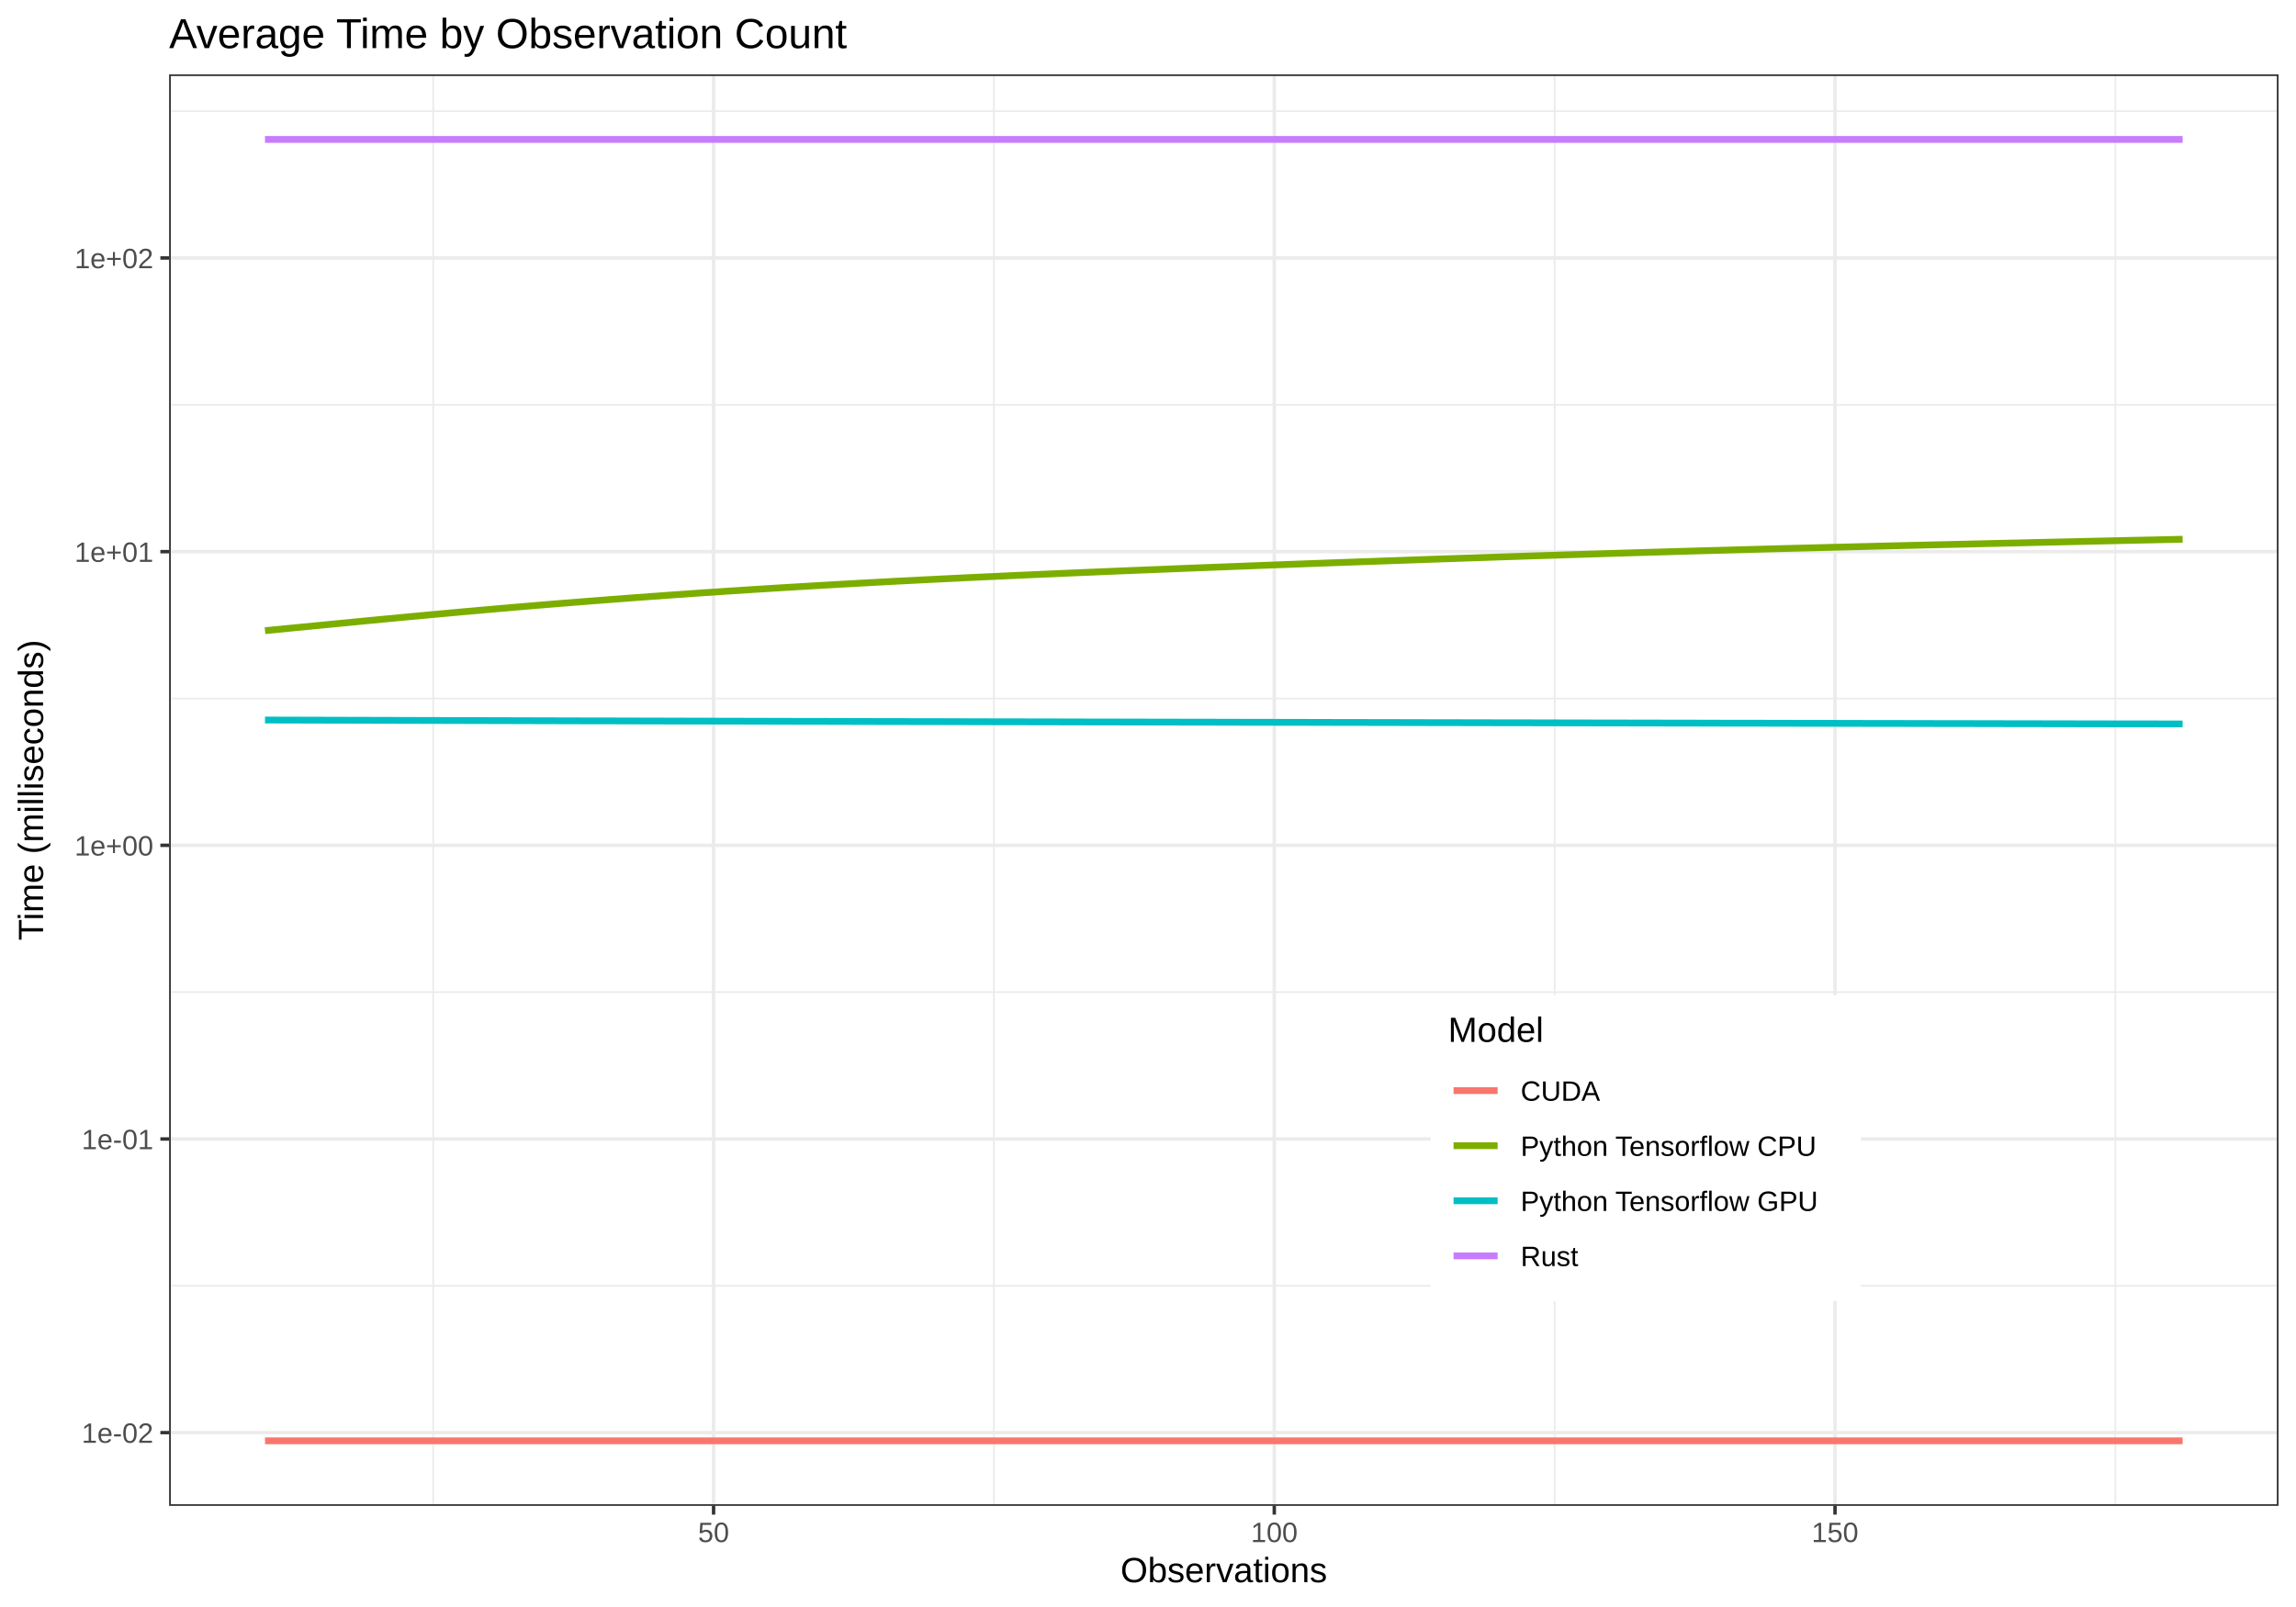
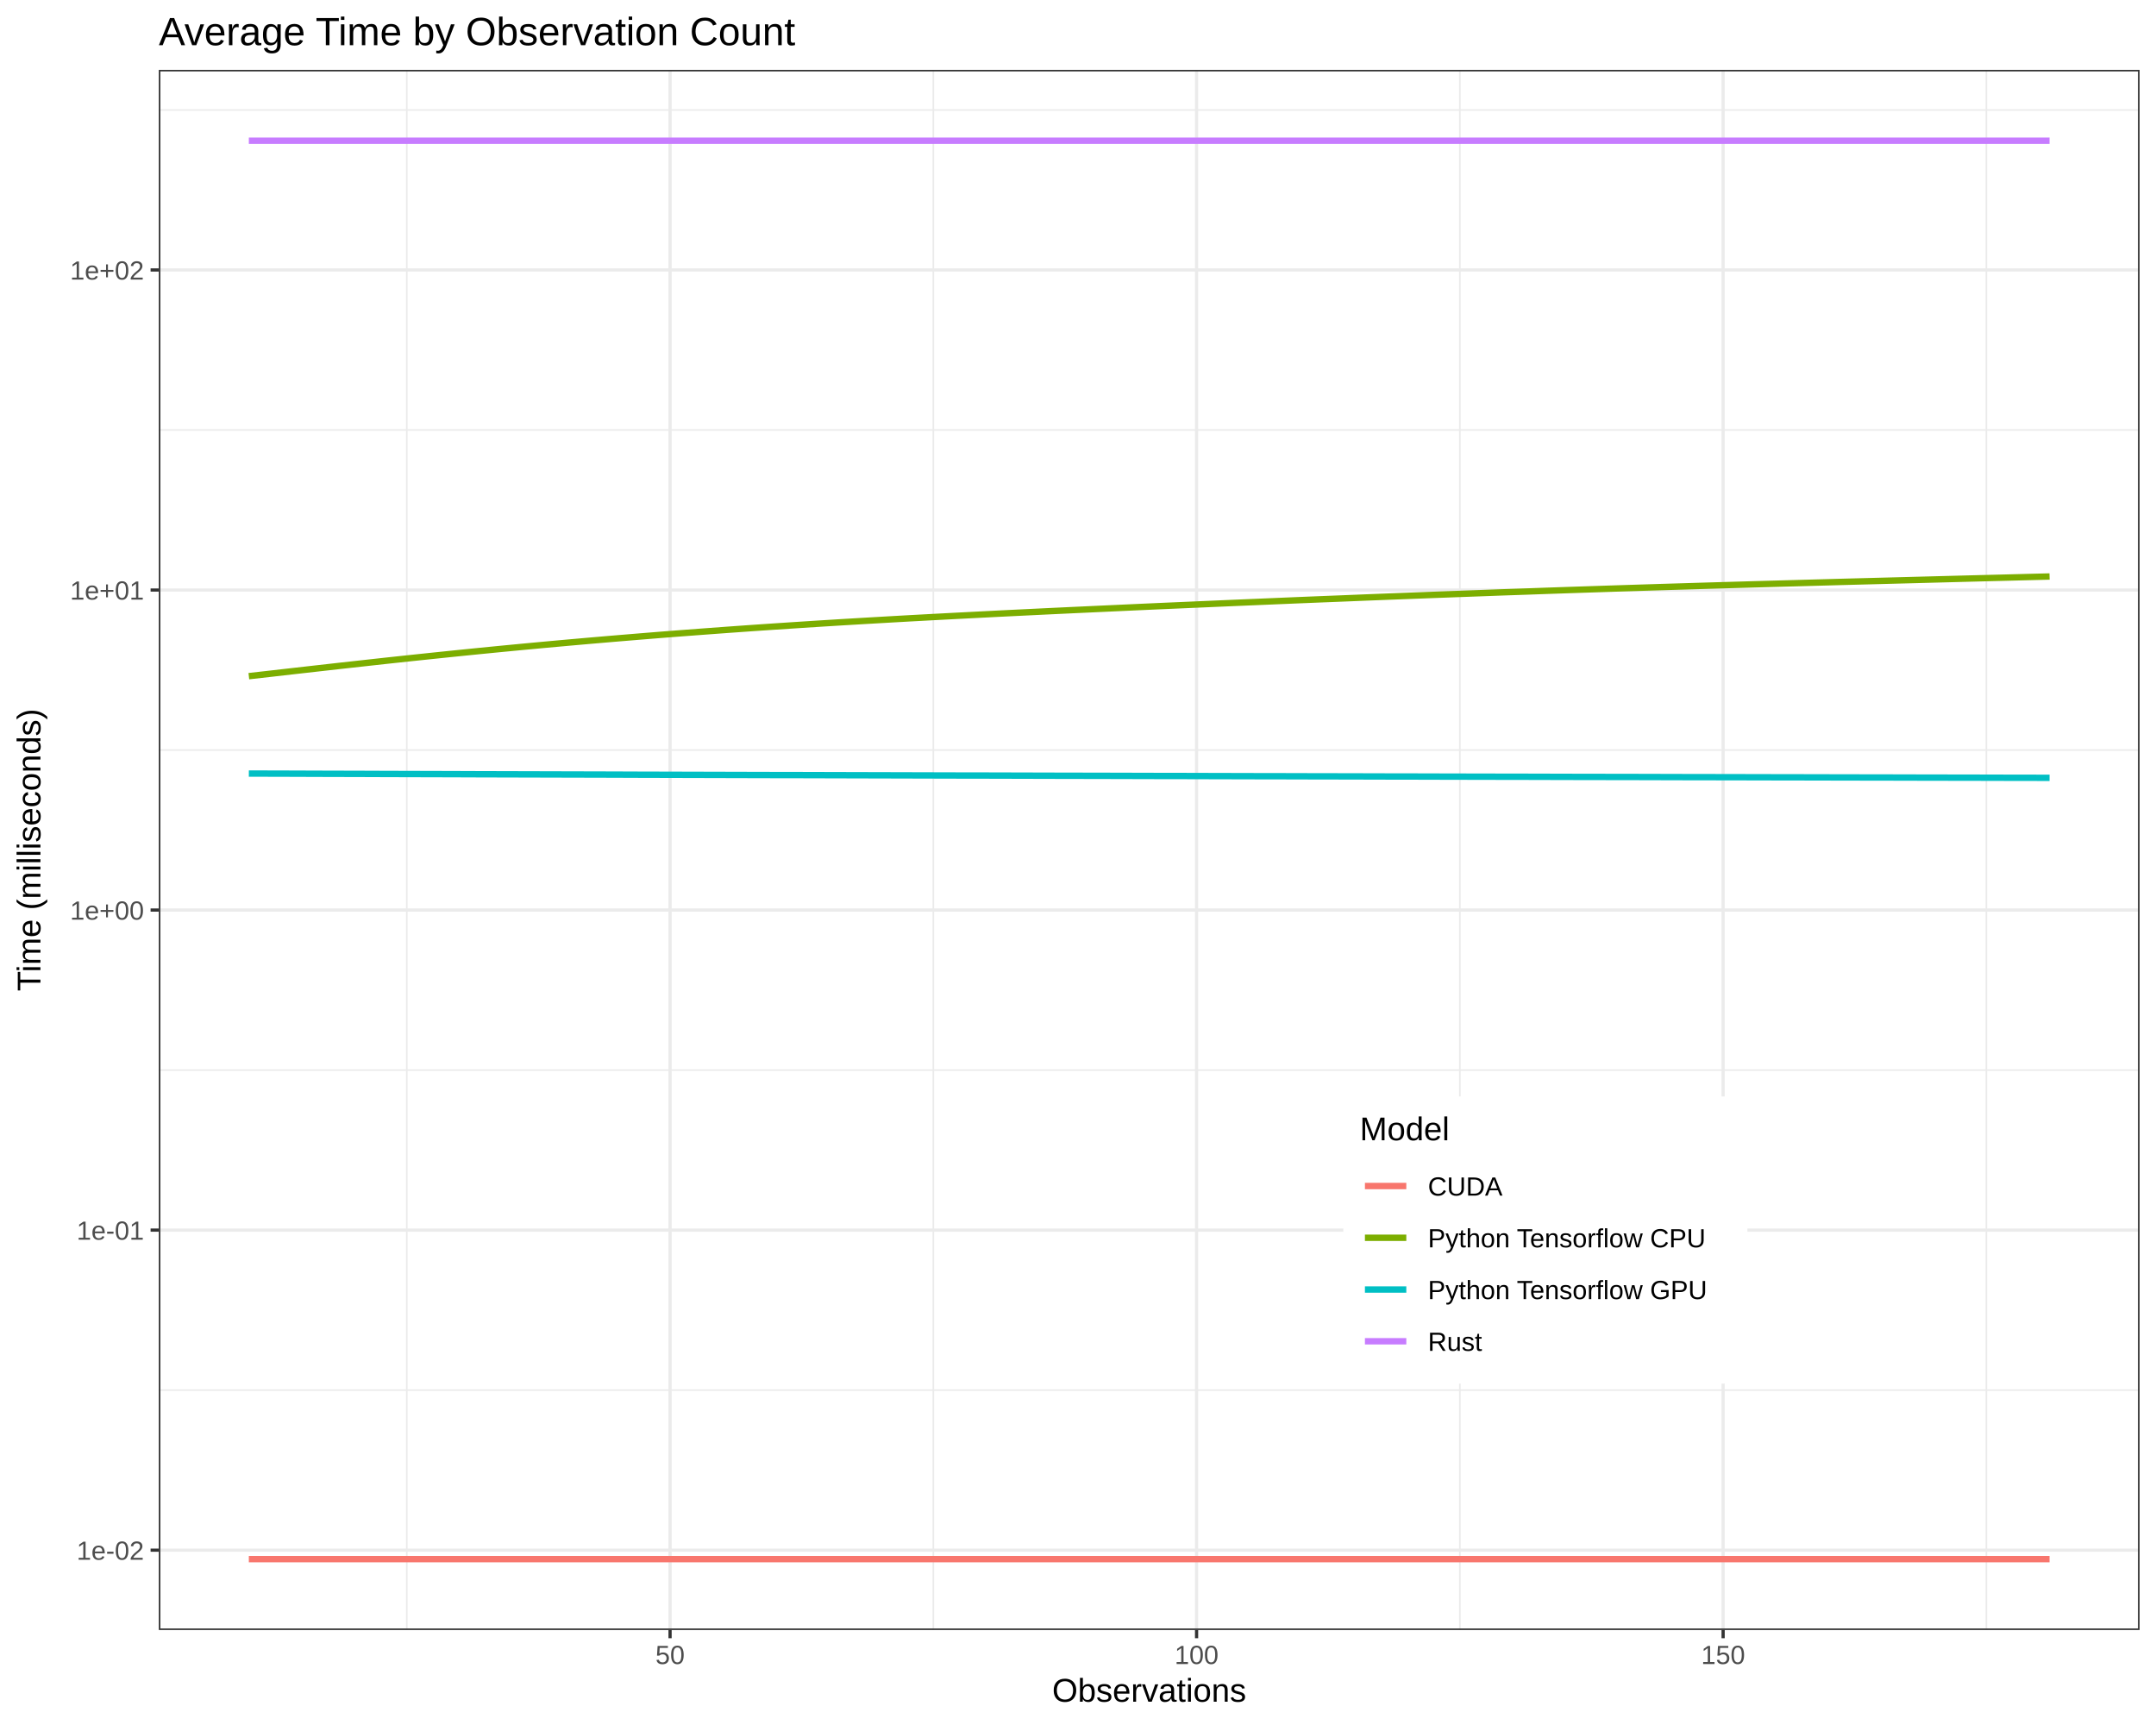
- <svg xmlns="http://www.w3.org/2000/svg" class="svglite" width="720.00pt" height="504.00pt" viewBox="0 0 720.00 504.00">
+ <svg xmlns="http://www.w3.org/2000/svg" class="svglite" width="720.00pt" height="576.00pt" viewBox="0 0 720.00 576.00">
  <defs>
    <style type="text/css">
    .svglite line, .svglite polyline, .svglite polygon, .svglite path, .svglite rect, .svglite circle {
      fill: none;
      stroke: #000000;
      stroke-linecap: round;
      stroke-linejoin: round;
      stroke-miterlimit: 10.00;
    }
    .svglite text {
      white-space: pre;
    }
  </style>
  </defs>
  <rect width="100%" height="100%" style="stroke: none; fill: #FFFFFF;" />
  <defs>
-     <clipPath id="cpMC4wMHw3MjAuMDB8MC4wMHw1MDQuMDA=">
-       <rect x="0.00" y="0.00" width="720.00" height="504.00" />
+     <clipPath id="cpMC4wMHw3MjAuMDB8MC4wMHw1NzYuMDA=">
+       <rect x="0.00" y="0.00" width="720.00" height="576.00" />
    </clipPath>
  </defs>
-   <g clip-path="url(#cpMC4wMHw3MjAuMDB8MC4wMHw1MDQuMDA=)">
-     <rect x="-0" y="0.00" width="720.00" height="504.00" style="stroke-width: 1.07; stroke: #FFFFFF; fill: #FFFFFF;" />
+   <g clip-path="url(#cpMC4wMHw3MjAuMDB8MC4wMHw1NzYuMDA=)">
+     <rect x="-0" y="0.00" width="720.00" height="576.00" style="stroke-width: 1.07; stroke: #FFFFFF; fill: #FFFFFF;" />
  </g>
  <defs>
-     <clipPath id="cpNTMuMDN8NzE0LjUyfDIzLjMyfDQ3Mi4yOQ==">
-       <rect x="53.03" y="23.32" width="661.49" height="448.97" />
+     <clipPath id="cpNTMuMDN8NzE0LjUyfDIzLjMyfDU0NC4yOQ==">
+       <rect x="53.03" y="23.32" width="661.49" height="520.97" />
    </clipPath>
  </defs>
-   <g clip-path="url(#cpNTMuMDN8NzE0LjUyfDIzLjMyfDQ3Mi4yOQ==)">
-     <rect x="53.03" y="23.32" width="661.49" height="448.97" style="stroke-width: 1.07; stroke: none; fill: #FFFFFF;" />
-     <polyline points="53.03,403.26 714.52,403.26 " style="stroke-width: 0.53; stroke: #EBEBEB; stroke-linecap: butt;" />
-     <polyline points="53.03,311.16 714.52,311.16 " style="stroke-width: 0.53; stroke: #EBEBEB; stroke-linecap: butt;" />
-     <polyline points="53.03,219.06 714.52,219.06 " style="stroke-width: 0.53; stroke: #EBEBEB; stroke-linecap: butt;" />
-     <polyline points="53.03,126.96 714.52,126.96 " style="stroke-width: 0.53; stroke: #EBEBEB; stroke-linecap: butt;" />
-     <polyline points="53.03,34.86 714.52,34.86 " style="stroke-width: 0.53; stroke: #EBEBEB; stroke-linecap: butt;" />
-     <polyline points="135.85,472.29 135.85,23.32 " style="stroke-width: 0.53; stroke: #EBEBEB; stroke-linecap: butt;" />
-     <polyline points="311.68,472.29 311.68,23.32 " style="stroke-width: 0.53; stroke: #EBEBEB; stroke-linecap: butt;" />
-     <polyline points="487.52,472.29 487.52,23.32 " style="stroke-width: 0.53; stroke: #EBEBEB; stroke-linecap: butt;" />
-     <polyline points="663.35,472.29 663.35,23.32 " style="stroke-width: 0.53; stroke: #EBEBEB; stroke-linecap: butt;" />
-     <polyline points="53.03,449.31 714.52,449.31 " style="stroke-width: 1.07; stroke: #EBEBEB; stroke-linecap: butt;" />
-     <polyline points="53.03,357.21 714.52,357.21 " style="stroke-width: 1.07; stroke: #EBEBEB; stroke-linecap: butt;" />
-     <polyline points="53.03,265.11 714.52,265.11 " style="stroke-width: 1.07; stroke: #EBEBEB; stroke-linecap: butt;" />
-     <polyline points="53.03,173.01 714.52,173.01 " style="stroke-width: 1.07; stroke: #EBEBEB; stroke-linecap: butt;" />
-     <polyline points="53.03,80.91 714.52,80.91 " style="stroke-width: 1.07; stroke: #EBEBEB; stroke-linecap: butt;" />
-     <polyline points="223.77,472.29 223.77,23.32 " style="stroke-width: 1.07; stroke: #EBEBEB; stroke-linecap: butt;" />
-     <polyline points="399.60,472.29 399.60,23.32 " style="stroke-width: 1.07; stroke: #EBEBEB; stroke-linecap: butt;" />
-     <polyline points="575.44,472.29 575.44,23.32 " style="stroke-width: 1.07; stroke: #EBEBEB; stroke-linecap: butt;" />
-     <polyline points="83.10,451.88 90.71,451.88 98.32,451.88 105.94,451.88 113.55,451.88 121.16,451.88 128.77,451.88 136.38,451.88 144.00,451.88 151.61,451.88 159.22,451.88 166.83,451.88 174.44,451.88 182.06,451.88 189.67,451.88 197.28,451.88 204.89,451.88 212.50,451.88 220.12,451.88 227.73,451.88 235.34,451.88 242.95,451.88 250.56,451.88 258.18,451.88 265.79,451.88 273.40,451.88 281.01,451.88 288.63,451.88 296.24,451.88 303.85,451.88 311.46,451.88 319.07,451.88 326.69,451.88 334.30,451.88 341.91,451.88 349.52,451.88 357.13,451.88 364.75,451.88 372.36,451.88 379.97,451.88 387.58,451.88 395.19,451.88 402.81,451.88 410.42,451.88 418.03,451.88 425.64,451.88 433.25,451.88 440.87,451.88 448.48,451.88 456.09,451.88 463.70,451.88 471.31,451.88 478.93,451.88 486.54,451.88 494.15,451.88 501.76,451.88 509.38,451.88 516.99,451.88 524.60,451.88 532.21,451.88 539.82,451.88 547.44,451.88 555.05,451.89 562.66,451.89 570.27,451.89 577.88,451.89 585.50,451.89 593.11,451.89 600.72,451.89 608.33,451.89 615.94,451.89 623.56,451.89 631.17,451.89 638.78,451.89 646.39,451.89 654.00,451.89 661.62,451.89 669.23,451.89 676.84,451.89 684.45,451.89 " style="stroke-width: 2.13; stroke: #F8766D; stroke-linecap: butt;" />
-     <polyline points="83.10,197.80 90.71,197.05 98.32,196.31 105.94,195.57 113.55,194.83 121.16,194.10 128.77,193.38 136.38,192.68 144.00,191.98 151.61,191.30 159.22,190.64 166.83,189.99 174.44,189.36 182.06,188.75 189.67,188.16 197.28,187.58 204.89,187.02 212.50,186.47 220.12,185.94 227.73,185.43 235.34,184.94 242.95,184.46 250.56,184.00 258.18,183.55 265.79,183.12 273.40,182.70 281.01,182.29 288.63,181.90 296.24,181.52 303.85,181.15 311.46,180.80 319.07,180.45 326.69,180.11 334.30,179.78 341.91,179.46 349.52,179.14 357.13,178.83 364.75,178.53 372.36,178.22 379.97,177.93 387.58,177.64 395.19,177.35 402.81,177.06 410.42,176.78 418.03,176.50 425.64,176.23 433.25,175.96 440.87,175.69 448.48,175.42 456.09,175.16 463.70,174.91 471.31,174.65 478.93,174.40 486.54,174.16 494.15,173.92 501.76,173.68 509.38,173.45 516.99,173.22 524.60,173.00 532.21,172.78 539.82,172.57 547.44,172.36 555.05,172.15 562.66,171.95 570.27,171.76 577.88,171.57 585.50,171.38 593.11,171.19 600.72,171.01 608.33,170.83 615.94,170.66 623.56,170.48 631.17,170.31 638.78,170.13 646.39,169.96 654.00,169.79 661.62,169.62 669.23,169.45 676.84,169.29 684.45,169.12 " style="stroke-width: 2.13; stroke: #7CAE00; stroke-linecap: butt;" />
-     <polyline points="83.10,225.82 90.71,225.84 98.32,225.86 105.94,225.88 113.55,225.90 121.16,225.92 128.77,225.94 136.38,225.96 144.00,225.98 151.61,226.00 159.22,226.02 166.83,226.04 174.44,226.06 182.06,226.08 189.67,226.09 197.28,226.11 204.89,226.13 212.50,226.15 220.12,226.17 227.73,226.18 235.34,226.20 242.95,226.22 250.56,226.24 258.18,226.25 265.79,226.27 273.40,226.29 281.01,226.30 288.63,226.32 296.24,226.33 303.85,226.35 311.46,226.37 319.07,226.38 326.69,226.40 334.30,226.41 341.91,226.43 349.52,226.44 357.13,226.46 364.75,226.47 372.36,226.49 379.97,226.50 387.58,226.52 395.19,226.53 402.81,226.55 410.42,226.56 418.03,226.58 425.64,226.59 433.25,226.61 440.87,226.62 448.48,226.64 456.09,226.65 463.70,226.67 471.31,226.68 478.93,226.69 486.54,226.71 494.15,226.72 501.76,226.74 509.38,226.75 516.99,226.76 524.60,226.78 532.21,226.79 539.82,226.81 547.44,226.82 555.05,226.83 562.66,226.85 570.27,226.86 577.88,226.87 585.50,226.89 593.11,226.90 600.72,226.91 608.33,226.93 615.94,226.94 623.56,226.95 631.17,226.97 638.78,226.98 646.39,226.99 654.00,227.01 661.62,227.02 669.23,227.03 676.84,227.04 684.45,227.06 " style="stroke-width: 2.13; stroke: #00BFC4; stroke-linecap: butt;" />
-     <polyline points="83.10,43.73 90.71,43.73 98.32,43.73 105.94,43.73 113.55,43.73 121.16,43.73 128.77,43.73 136.38,43.73 144.00,43.73 151.61,43.73 159.22,43.73 166.83,43.73 174.44,43.73 182.06,43.73 189.67,43.73 197.28,43.73 204.89,43.73 212.50,43.73 220.12,43.73 227.73,43.73 235.34,43.73 242.95,43.73 250.56,43.73 258.18,43.73 265.79,43.73 273.40,43.73 281.01,43.73 288.63,43.73 296.24,43.73 303.85,43.73 311.46,43.73 319.07,43.73 326.69,43.73 334.30,43.73 341.91,43.73 349.52,43.73 357.13,43.73 364.75,43.73 372.36,43.73 379.97,43.73 387.58,43.73 395.19,43.73 402.81,43.73 410.42,43.73 418.03,43.73 425.64,43.73 433.25,43.73 440.87,43.73 448.48,43.73 456.09,43.73 463.70,43.73 471.31,43.73 478.93,43.73 486.54,43.73 494.15,43.73 501.76,43.73 509.38,43.73 516.99,43.73 524.60,43.73 532.21,43.73 539.82,43.73 547.44,43.73 555.05,43.73 562.66,43.73 570.27,43.73 577.88,43.73 585.50,43.73 593.11,43.73 600.72,43.73 608.33,43.73 615.94,43.73 623.56,43.73 631.17,43.73 638.78,43.73 646.39,43.73 654.00,43.73 661.62,43.73 669.23,43.73 676.84,43.73 684.45,43.73 " style="stroke-width: 2.13; stroke: #C77CFF; stroke-linecap: butt;" />
-     <rect x="53.03" y="23.32" width="661.49" height="448.97" style="stroke-width: 1.07; stroke: #333333;" />
+   <g clip-path="url(#cpNTMuMDN8NzE0LjUyfDIzLjMyfDU0NC4yOQ==)">
+     <rect x="53.03" y="23.32" width="661.49" height="520.97" style="stroke-width: 1.07; stroke: none; fill: #FFFFFF;" />
+     <polyline points="53.03,464.19 714.52,464.19 " style="stroke-width: 0.53; stroke: #EBEBEB; stroke-linecap: butt;" />
+     <polyline points="53.03,357.32 714.52,357.32 " style="stroke-width: 0.53; stroke: #EBEBEB; stroke-linecap: butt;" />
+     <polyline points="53.03,250.45 714.52,250.45 " style="stroke-width: 0.53; stroke: #EBEBEB; stroke-linecap: butt;" />
+     <polyline points="53.03,143.58 714.52,143.58 " style="stroke-width: 0.53; stroke: #EBEBEB; stroke-linecap: butt;" />
+     <polyline points="53.03,36.72 714.52,36.72 " style="stroke-width: 0.53; stroke: #EBEBEB; stroke-linecap: butt;" />
+     <polyline points="135.85,544.29 135.85,23.32 " style="stroke-width: 0.53; stroke: #EBEBEB; stroke-linecap: butt;" />
+     <polyline points="311.68,544.29 311.68,23.32 " style="stroke-width: 0.53; stroke: #EBEBEB; stroke-linecap: butt;" />
+     <polyline points="487.52,544.29 487.52,23.32 " style="stroke-width: 0.53; stroke: #EBEBEB; stroke-linecap: butt;" />
+     <polyline points="663.35,544.29 663.35,23.32 " style="stroke-width: 0.53; stroke: #EBEBEB; stroke-linecap: butt;" />
+     <polyline points="53.03,517.62 714.52,517.62 " style="stroke-width: 1.07; stroke: #EBEBEB; stroke-linecap: butt;" />
+     <polyline points="53.03,410.75 714.52,410.75 " style="stroke-width: 1.07; stroke: #EBEBEB; stroke-linecap: butt;" />
+     <polyline points="53.03,303.88 714.52,303.88 " style="stroke-width: 1.07; stroke: #EBEBEB; stroke-linecap: butt;" />
+     <polyline points="53.03,197.02 714.52,197.02 " style="stroke-width: 1.07; stroke: #EBEBEB; stroke-linecap: butt;" />
+     <polyline points="53.03,90.15 714.52,90.15 " style="stroke-width: 1.07; stroke: #EBEBEB; stroke-linecap: butt;" />
+     <polyline points="223.77,544.29 223.77,23.32 " style="stroke-width: 1.07; stroke: #EBEBEB; stroke-linecap: butt;" />
+     <polyline points="399.60,544.29 399.60,23.32 " style="stroke-width: 1.07; stroke: #EBEBEB; stroke-linecap: butt;" />
+     <polyline points="575.44,544.29 575.44,23.32 " style="stroke-width: 1.07; stroke: #EBEBEB; stroke-linecap: butt;" />
+     <polyline points="83.10,520.61 90.71,520.61 98.32,520.61 105.94,520.61 113.55,520.61 121.16,520.61 128.77,520.61 136.38,520.61 144.00,520.61 151.61,520.61 159.22,520.61 166.83,520.61 174.44,520.61 182.06,520.61 189.67,520.61 197.28,520.61 204.89,520.61 212.50,520.61 220.12,520.61 227.73,520.61 235.34,520.61 242.95,520.61 250.56,520.61 258.18,520.61 265.79,520.61 273.40,520.61 281.01,520.61 288.63,520.61 296.24,520.61 303.85,520.61 311.46,520.61 319.07,520.61 326.69,520.61 334.30,520.61 341.91,520.61 349.52,520.61 357.13,520.61 364.75,520.61 372.36,520.61 379.97,520.61 387.58,520.61 395.19,520.61 402.81,520.61 410.42,520.61 418.03,520.61 425.64,520.61 433.25,520.61 440.87,520.61 448.48,520.61 456.09,520.61 463.70,520.61 471.31,520.61 478.93,520.61 486.54,520.61 494.15,520.61 501.76,520.61 509.38,520.61 516.99,520.61 524.60,520.61 532.21,520.61 539.82,520.61 547.44,520.61 555.05,520.61 562.66,520.61 570.27,520.61 577.88,520.61 585.50,520.61 593.11,520.61 600.72,520.61 608.33,520.61 615.94,520.61 623.56,520.61 631.17,520.61 638.78,520.61 646.39,520.61 654.00,520.61 661.62,520.61 669.23,520.61 676.84,520.61 684.45,520.61 " style="stroke-width: 2.13; stroke: #F8766D; stroke-linecap: butt;" />
+     <polyline points="83.10,225.78 90.71,224.92 98.32,224.05 105.94,223.19 113.55,222.33 121.16,221.49 128.77,220.65 136.38,219.83 144.00,219.03 151.61,218.24 159.22,217.47 166.83,216.72 174.44,215.99 182.06,215.28 189.67,214.59 197.28,213.92 204.89,213.27 212.50,212.64 220.12,212.02 227.73,211.43 235.34,210.86 242.95,210.30 250.56,209.76 258.18,209.24 265.79,208.74 273.40,208.25 281.01,207.78 288.63,207.33 296.24,206.89 303.85,206.46 311.46,206.05 319.07,205.65 326.69,205.26 334.30,204.87 341.91,204.50 349.52,204.13 357.13,203.77 364.75,203.42 372.36,203.07 379.97,202.72 387.58,202.38 395.19,202.05 402.81,201.72 410.42,201.39 418.03,201.07 425.64,200.75 433.25,200.43 440.87,200.12 448.48,199.82 456.09,199.51 463.70,199.21 471.31,198.92 478.93,198.63 486.54,198.35 494.15,198.07 501.76,197.79 509.38,197.53 516.99,197.26 524.60,197.00 532.21,196.75 539.82,196.50 547.44,196.26 555.05,196.02 562.66,195.79 570.27,195.56 577.88,195.34 585.50,195.12 593.11,194.91 600.72,194.70 608.33,194.49 615.94,194.28 623.56,194.08 631.17,193.88 638.78,193.68 646.39,193.48 654.00,193.28 661.62,193.08 669.23,192.89 676.84,192.69 684.45,192.50 " style="stroke-width: 2.13; stroke: #7CAE00; stroke-linecap: butt;" />
+     <polyline points="83.10,258.30 90.71,258.32 98.32,258.34 105.94,258.37 113.55,258.39 121.16,258.41 128.77,258.44 136.38,258.46 144.00,258.48 151.61,258.50 159.22,258.53 166.83,258.55 174.44,258.57 182.06,258.59 189.67,258.61 197.28,258.63 204.89,258.65 212.50,258.68 220.12,258.70 227.73,258.72 235.34,258.74 242.95,258.76 250.56,258.78 258.18,258.80 265.79,258.81 273.40,258.83 281.01,258.85 288.63,258.87 296.24,258.89 303.85,258.91 311.46,258.93 319.07,258.95 326.69,258.96 334.30,258.98 341.91,259.00 349.52,259.02 357.13,259.04 364.75,259.05 372.36,259.07 379.97,259.09 387.58,259.11 395.19,259.12 402.81,259.14 410.42,259.16 418.03,259.18 425.64,259.19 433.25,259.21 440.87,259.23 448.48,259.24 456.09,259.26 463.70,259.28 471.31,259.29 478.93,259.31 486.54,259.33 494.15,259.34 501.76,259.36 509.38,259.37 516.99,259.39 524.60,259.41 532.21,259.42 539.82,259.44 547.44,259.45 555.05,259.47 562.66,259.49 570.27,259.50 577.88,259.52 585.50,259.53 593.11,259.55 600.72,259.56 608.33,259.58 615.94,259.59 623.56,259.61 631.17,259.62 638.78,259.64 646.39,259.65 654.00,259.67 661.62,259.68 669.23,259.70 676.84,259.71 684.45,259.73 " style="stroke-width: 2.13; stroke: #00BFC4; stroke-linecap: butt;" />
+     <polyline points="83.10,47.00 90.71,47.00 98.32,47.00 105.94,47.00 113.55,47.00 121.16,47.00 128.77,47.00 136.38,47.00 144.00,47.00 151.61,47.00 159.22,47.00 166.83,47.00 174.44,47.00 182.06,47.00 189.67,47.00 197.28,47.00 204.89,47.00 212.50,47.00 220.12,47.00 227.73,47.00 235.34,47.00 242.95,47.00 250.56,47.00 258.18,47.00 265.79,47.00 273.40,47.00 281.01,47.00 288.63,47.00 296.24,47.00 303.85,47.00 311.46,47.00 319.07,47.00 326.69,47.00 334.30,47.00 341.91,47.00 349.52,47.00 357.13,47.00 364.75,47.00 372.36,47.00 379.97,47.00 387.58,47.00 395.19,47.00 402.81,47.00 410.42,47.00 418.03,47.00 425.64,47.00 433.25,47.00 440.87,47.00 448.48,47.00 456.09,47.00 463.70,47.00 471.31,47.00 478.93,47.00 486.54,47.00 494.15,47.00 501.76,47.00 509.38,47.00 516.99,47.00 524.60,47.00 532.21,47.00 539.82,47.00 547.44,47.00 555.05,47.00 562.66,47.00 570.27,47.00 577.88,47.00 585.50,47.00 593.11,47.00 600.72,47.00 608.33,47.00 615.94,47.00 623.56,47.00 631.17,47.00 638.78,47.00 646.39,47.00 654.00,47.00 661.62,47.00 669.23,47.00 676.84,47.00 684.45,47.00 " style="stroke-width: 2.13; stroke: #C77CFF; stroke-linecap: butt;" />
+     <rect x="53.03" y="23.32" width="661.49" height="520.97" style="stroke-width: 1.07; stroke: #333333;" />
  </g>
-   <g clip-path="url(#cpMC4wMHw3MjAuMDB8MC4wMHw1MDQuMDA=)">
-     <text x="48.10" y="452.51" text-anchor="end" style="font-size: 8.80px;fill: #4D4D4D; font-family: &quot;Arimo&quot;;" textLength="25.37px" lengthAdjust="spacingAndGlyphs">1e-02</text>
-     <text x="48.10" y="360.42" text-anchor="end" style="font-size: 8.80px;fill: #4D4D4D; font-family: &quot;Arimo&quot;;" textLength="25.37px" lengthAdjust="spacingAndGlyphs">1e-01</text>
-     <text x="48.10" y="268.32" text-anchor="end" style="font-size: 8.80px;fill: #4D4D4D; font-family: &quot;Arimo&quot;;" textLength="29.57px" lengthAdjust="spacingAndGlyphs">1e+00</text>
-     <text x="48.10" y="176.22" text-anchor="end" style="font-size: 8.80px;fill: #4D4D4D; font-family: &quot;Arimo&quot;;" textLength="29.57px" lengthAdjust="spacingAndGlyphs">1e+01</text>
-     <text x="48.10" y="84.12" text-anchor="end" style="font-size: 8.80px;fill: #4D4D4D; font-family: &quot;Arimo&quot;;" textLength="29.57px" lengthAdjust="spacingAndGlyphs">1e+02</text>
-     <polyline points="50.29,449.31 53.03,449.31 " style="stroke-width: 1.07; stroke: #333333; stroke-linecap: butt;" />
-     <polyline points="50.29,357.21 53.03,357.21 " style="stroke-width: 1.07; stroke: #333333; stroke-linecap: butt;" />
-     <polyline points="50.29,265.11 53.03,265.11 " style="stroke-width: 1.07; stroke: #333333; stroke-linecap: butt;" />
-     <polyline points="50.29,173.01 53.03,173.01 " style="stroke-width: 1.07; stroke: #333333; stroke-linecap: butt;" />
-     <polyline points="50.29,80.91 53.03,80.91 " style="stroke-width: 1.07; stroke: #333333; stroke-linecap: butt;" />
-     <polyline points="223.77,475.03 223.77,472.29 " style="stroke-width: 1.07; stroke: #333333; stroke-linecap: butt;" />
-     <polyline points="399.60,475.03 399.60,472.29 " style="stroke-width: 1.07; stroke: #333333; stroke-linecap: butt;" />
-     <polyline points="575.44,475.03 575.44,472.29 " style="stroke-width: 1.07; stroke: #333333; stroke-linecap: butt;" />
-     <text x="223.77" y="483.64" text-anchor="middle" style="font-size: 8.80px;fill: #4D4D4D; font-family: &quot;Arimo&quot;;" textLength="11.19px" lengthAdjust="spacingAndGlyphs">50</text>
-     <text x="399.60" y="483.64" text-anchor="middle" style="font-size: 8.80px;fill: #4D4D4D; font-family: &quot;Arimo&quot;;" textLength="16.78px" lengthAdjust="spacingAndGlyphs">100</text>
-     <text x="575.44" y="483.64" text-anchor="middle" style="font-size: 8.80px;fill: #4D4D4D; font-family: &quot;Arimo&quot;;" textLength="16.78px" lengthAdjust="spacingAndGlyphs">150</text>
-     <text x="383.78" y="496.23" text-anchor="middle" style="font-size: 11.00px; font-family: &quot;Arimo&quot;;" textLength="72.72px" lengthAdjust="spacingAndGlyphs">Observations</text>
-     <text transform="translate(13.50,247.81) rotate(-90)" text-anchor="middle" style="font-size: 11.00px; font-family: &quot;Arimo&quot;;" textLength="106.92px" lengthAdjust="spacingAndGlyphs">Time (milliseconds)</text>
-     <rect x="448.61" y="312.12" width="134.93" height="95.87" style="stroke-width: 1.07; stroke: none; fill: #FFFFFF;" />
-     <text x="454.09" y="326.76" style="font-size: 11.00px; font-family: &quot;Arimo&quot;;" textLength="33.03px" lengthAdjust="spacingAndGlyphs">Model</text>
-     <rect x="454.09" y="333.39" width="17.28" height="17.28" style="stroke-width: 1.07; stroke: none; fill: #FFFFFF;" />
-     <line x1="455.82" y1="342.03" x2="469.64" y2="342.03" style="stroke-width: 2.13; stroke: #F8766D; stroke-linecap: butt;" />
-     <rect x="454.09" y="350.67" width="17.28" height="17.28" style="stroke-width: 1.07; stroke: none; fill: #FFFFFF;" />
-     <line x1="455.82" y1="359.31" x2="469.64" y2="359.31" style="stroke-width: 2.13; stroke: #7CAE00; stroke-linecap: butt;" />
-     <rect x="454.09" y="367.95" width="17.28" height="17.28" style="stroke-width: 1.07; stroke: none; fill: #FFFFFF;" />
-     <line x1="455.82" y1="376.59" x2="469.64" y2="376.59" style="stroke-width: 2.13; stroke: #00BFC4; stroke-linecap: butt;" />
-     <rect x="454.09" y="385.23" width="17.28" height="17.28" style="stroke-width: 1.07; stroke: none; fill: #FFFFFF;" />
-     <line x1="455.82" y1="393.87" x2="469.64" y2="393.87" style="stroke-width: 2.13; stroke: #C77CFF; stroke-linecap: butt;" />
-     <text x="476.85" y="345.23" style="font-size: 8.80px; font-family: &quot;Arimo&quot;;" textLength="25.22px" lengthAdjust="spacingAndGlyphs">CUDA</text>
-     <text x="476.85" y="362.51" style="font-size: 8.80px; font-family: &quot;Arimo&quot;;" textLength="100.53px" lengthAdjust="spacingAndGlyphs">Python Tensorflow CPU</text>
-     <text x="476.85" y="379.79" style="font-size: 8.80px; font-family: &quot;Arimo&quot;;" textLength="101.21px" lengthAdjust="spacingAndGlyphs">Python Tensorflow GPU</text>
-     <text x="476.85" y="397.07" style="font-size: 8.80px; font-family: &quot;Arimo&quot;;" textLength="19.32px" lengthAdjust="spacingAndGlyphs">Rust</text>
+   <g clip-path="url(#cpMC4wMHw3MjAuMDB8MC4wMHw1NzYuMDA=)">
+     <text x="48.10" y="520.83" text-anchor="end" style="font-size: 8.80px;fill: #4D4D4D; font-family: &quot;Arimo&quot;;" textLength="25.37px" lengthAdjust="spacingAndGlyphs">1e-02</text>
+     <text x="48.10" y="413.96" text-anchor="end" style="font-size: 8.80px;fill: #4D4D4D; font-family: &quot;Arimo&quot;;" textLength="25.37px" lengthAdjust="spacingAndGlyphs">1e-01</text>
+     <text x="48.10" y="307.09" text-anchor="end" style="font-size: 8.80px;fill: #4D4D4D; font-family: &quot;Arimo&quot;;" textLength="29.57px" lengthAdjust="spacingAndGlyphs">1e+00</text>
+     <text x="48.10" y="200.22" text-anchor="end" style="font-size: 8.80px;fill: #4D4D4D; font-family: &quot;Arimo&quot;;" textLength="29.57px" lengthAdjust="spacingAndGlyphs">1e+01</text>
+     <text x="48.10" y="93.36" text-anchor="end" style="font-size: 8.80px;fill: #4D4D4D; font-family: &quot;Arimo&quot;;" textLength="29.57px" lengthAdjust="spacingAndGlyphs">1e+02</text>
+     <polyline points="50.29,517.62 53.03,517.62 " style="stroke-width: 1.07; stroke: #333333; stroke-linecap: butt;" />
+     <polyline points="50.29,410.75 53.03,410.75 " style="stroke-width: 1.07; stroke: #333333; stroke-linecap: butt;" />
+     <polyline points="50.29,303.88 53.03,303.88 " style="stroke-width: 1.07; stroke: #333333; stroke-linecap: butt;" />
+     <polyline points="50.29,197.02 53.03,197.02 " style="stroke-width: 1.07; stroke: #333333; stroke-linecap: butt;" />
+     <polyline points="50.29,90.15 53.03,90.15 " style="stroke-width: 1.07; stroke: #333333; stroke-linecap: butt;" />
+     <polyline points="223.77,547.03 223.77,544.29 " style="stroke-width: 1.07; stroke: #333333; stroke-linecap: butt;" />
+     <polyline points="399.60,547.03 399.60,544.29 " style="stroke-width: 1.07; stroke: #333333; stroke-linecap: butt;" />
+     <polyline points="575.44,547.03 575.44,544.29 " style="stroke-width: 1.07; stroke: #333333; stroke-linecap: butt;" />
+     <text x="223.77" y="555.64" text-anchor="middle" style="font-size: 8.80px;fill: #4D4D4D; font-family: &quot;Arimo&quot;;" textLength="11.19px" lengthAdjust="spacingAndGlyphs">50</text>
+     <text x="399.60" y="555.64" text-anchor="middle" style="font-size: 8.80px;fill: #4D4D4D; font-family: &quot;Arimo&quot;;" textLength="16.78px" lengthAdjust="spacingAndGlyphs">100</text>
+     <text x="575.44" y="555.64" text-anchor="middle" style="font-size: 8.80px;fill: #4D4D4D; font-family: &quot;Arimo&quot;;" textLength="16.78px" lengthAdjust="spacingAndGlyphs">150</text>
+     <text x="383.78" y="568.23" text-anchor="middle" style="font-size: 11.00px; font-family: &quot;Arimo&quot;;" textLength="72.72px" lengthAdjust="spacingAndGlyphs">Observations</text>
+     <text transform="translate(13.50,283.81) rotate(-90)" text-anchor="middle" style="font-size: 11.00px; font-family: &quot;Arimo&quot;;" textLength="106.92px" lengthAdjust="spacingAndGlyphs">Time (milliseconds)</text>
+     <rect x="448.61" y="366.12" width="134.93" height="95.87" style="stroke-width: 1.07; stroke: none; fill: #FFFFFF;" />
+     <text x="454.09" y="380.76" style="font-size: 11.00px; font-family: &quot;Arimo&quot;;" textLength="33.03px" lengthAdjust="spacingAndGlyphs">Model</text>
+     <rect x="454.09" y="387.39" width="17.28" height="17.28" style="stroke-width: 1.07; stroke: none; fill: #FFFFFF;" />
+     <line x1="455.82" y1="396.03" x2="469.64" y2="396.03" style="stroke-width: 2.13; stroke: #F8766D; stroke-linecap: butt;" />
+     <rect x="454.09" y="404.67" width="17.28" height="17.28" style="stroke-width: 1.07; stroke: none; fill: #FFFFFF;" />
+     <line x1="455.82" y1="413.31" x2="469.64" y2="413.31" style="stroke-width: 2.13; stroke: #7CAE00; stroke-linecap: butt;" />
+     <rect x="454.09" y="421.95" width="17.28" height="17.28" style="stroke-width: 1.07; stroke: none; fill: #FFFFFF;" />
+     <line x1="455.82" y1="430.59" x2="469.64" y2="430.59" style="stroke-width: 2.13; stroke: #00BFC4; stroke-linecap: butt;" />
+     <rect x="454.09" y="439.23" width="17.28" height="17.28" style="stroke-width: 1.07; stroke: none; fill: #FFFFFF;" />
+     <line x1="455.82" y1="447.87" x2="469.64" y2="447.87" style="stroke-width: 2.13; stroke: #C77CFF; stroke-linecap: butt;" />
+     <text x="476.85" y="399.23" style="font-size: 8.80px; font-family: &quot;Arimo&quot;;" textLength="25.22px" lengthAdjust="spacingAndGlyphs">CUDA</text>
+     <text x="476.85" y="416.51" style="font-size: 8.80px; font-family: &quot;Arimo&quot;;" textLength="100.53px" lengthAdjust="spacingAndGlyphs">Python Tensorflow CPU</text>
+     <text x="476.85" y="433.79" style="font-size: 8.80px; font-family: &quot;Arimo&quot;;" textLength="101.21px" lengthAdjust="spacingAndGlyphs">Python Tensorflow GPU</text>
+     <text x="476.85" y="451.07" style="font-size: 8.80px; font-family: &quot;Arimo&quot;;" textLength="19.32px" lengthAdjust="spacingAndGlyphs">Rust</text>
    <text x="53.03" y="15.10" style="font-size: 13.20px; font-family: &quot;Arimo&quot;;" textLength="238.87px" lengthAdjust="spacingAndGlyphs">Average Time by Observation Count</text>
  </g>
</svg>
